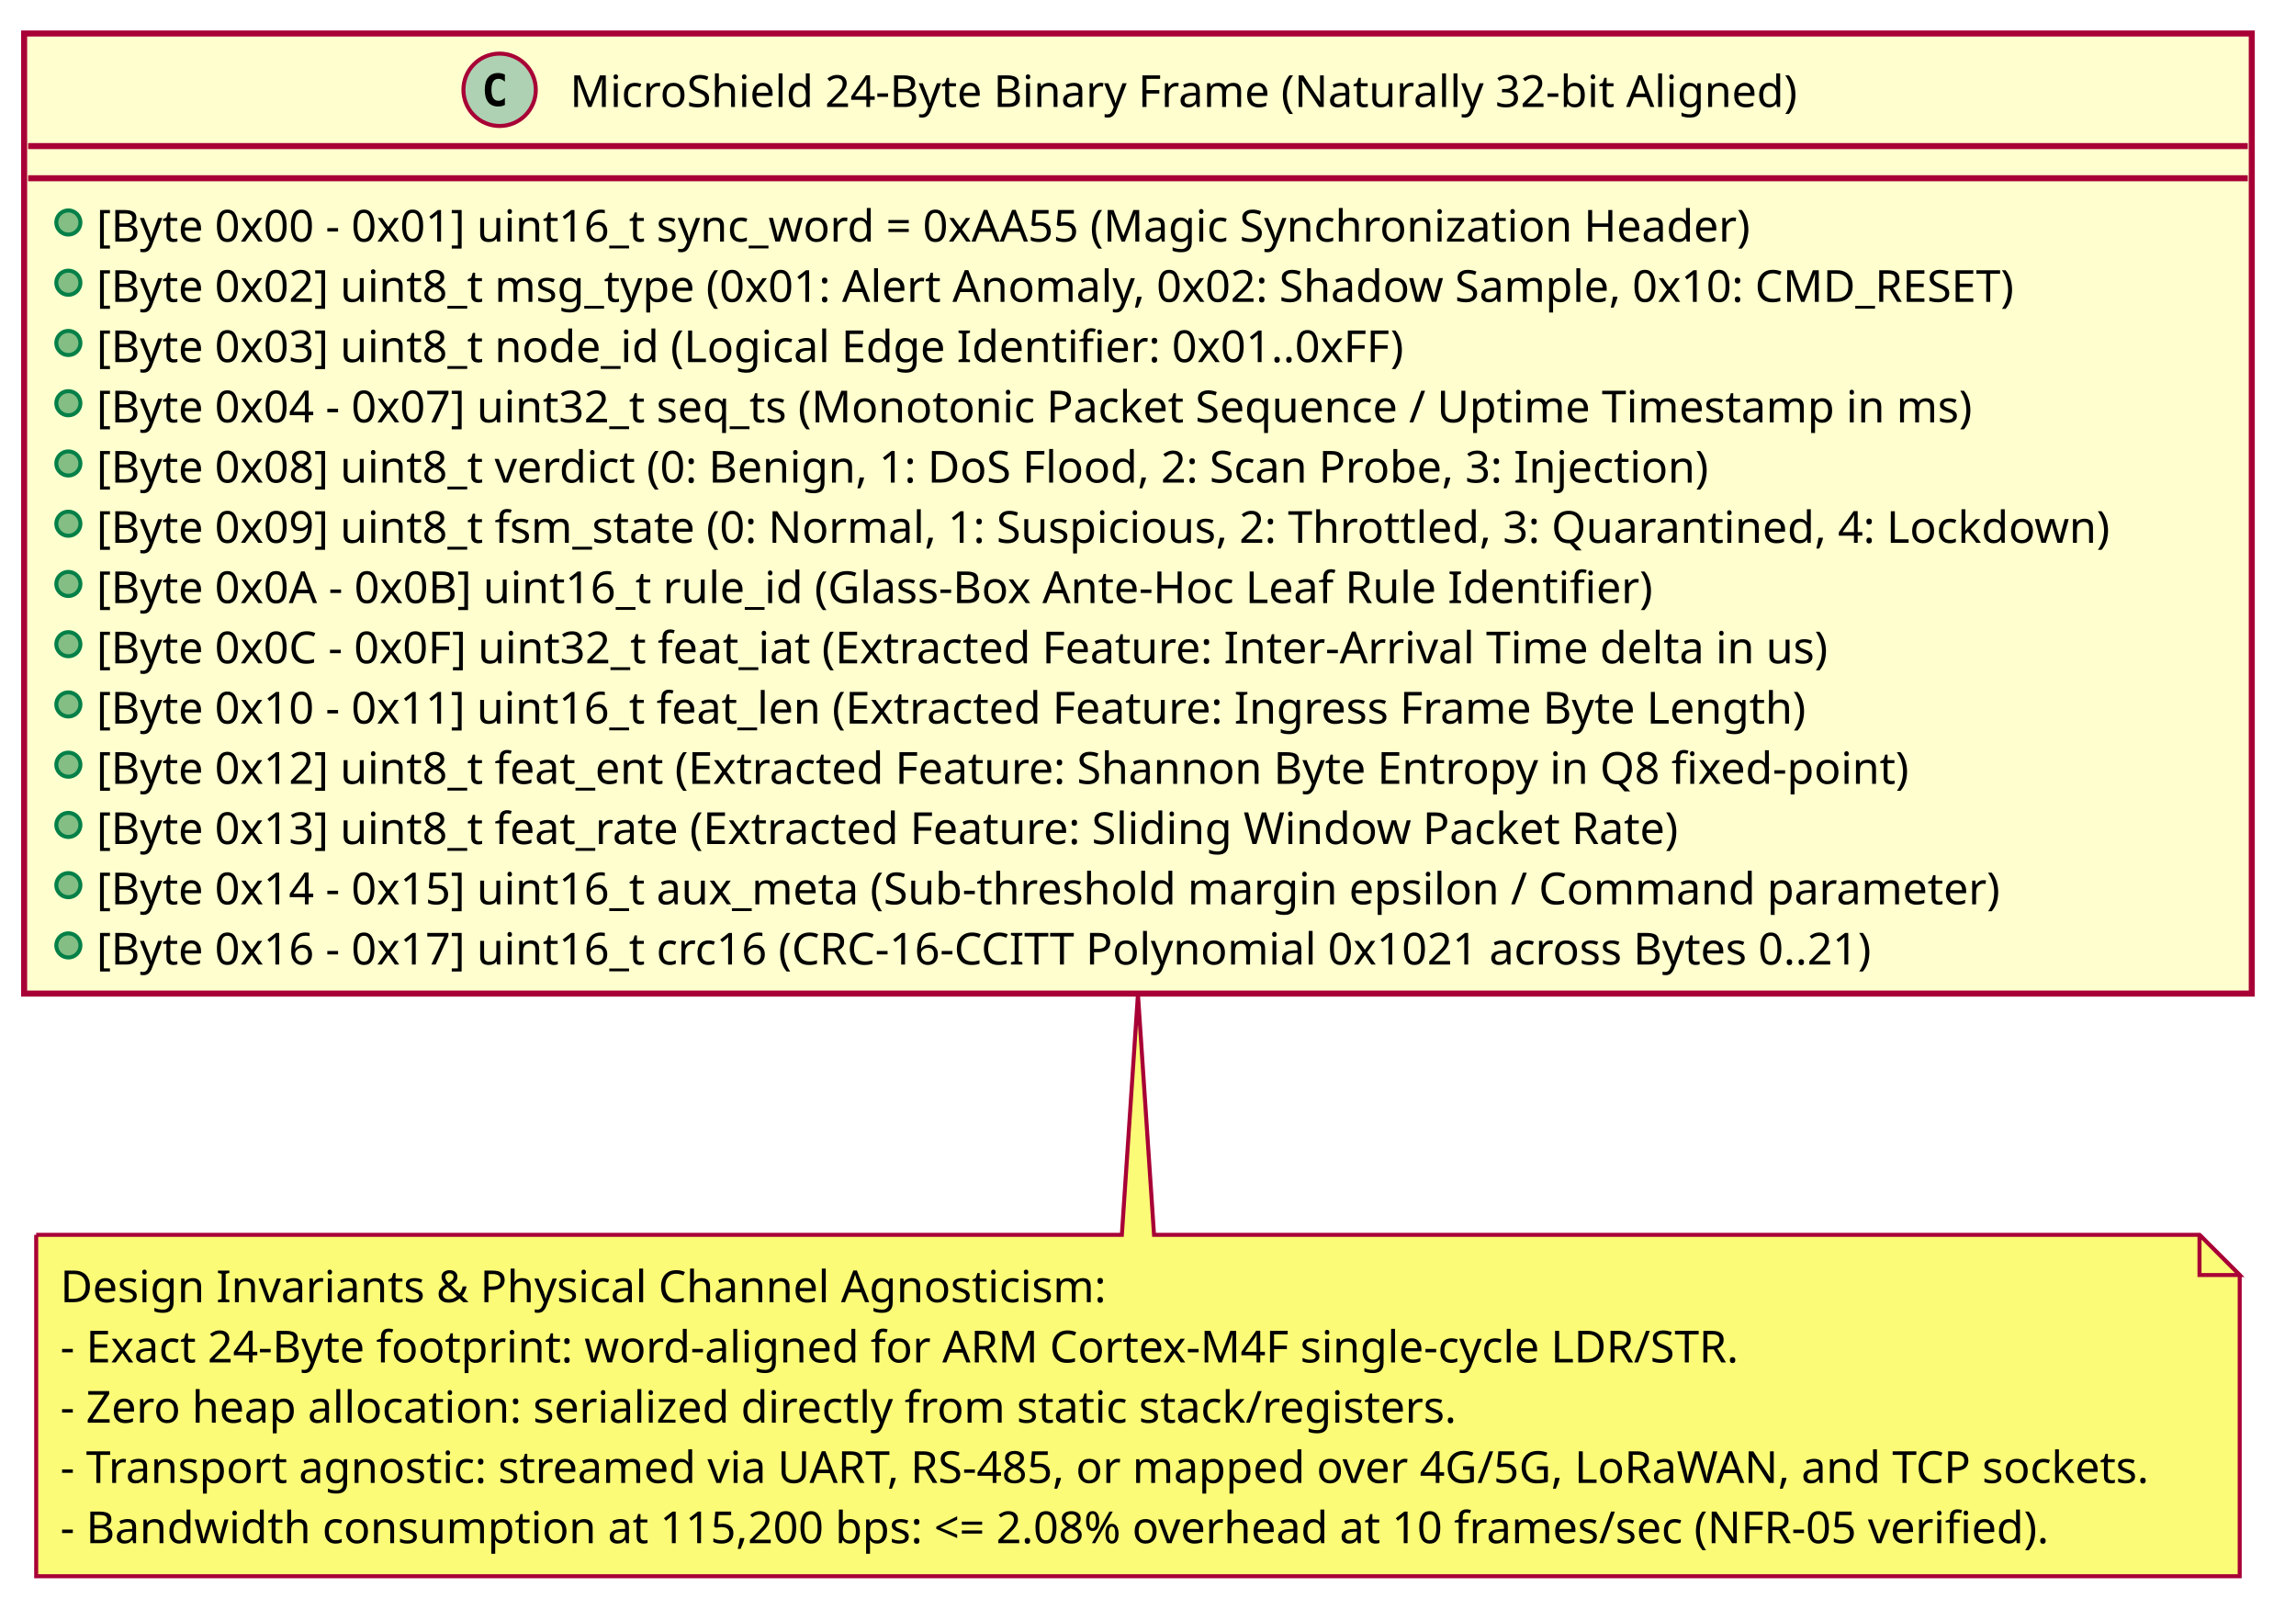
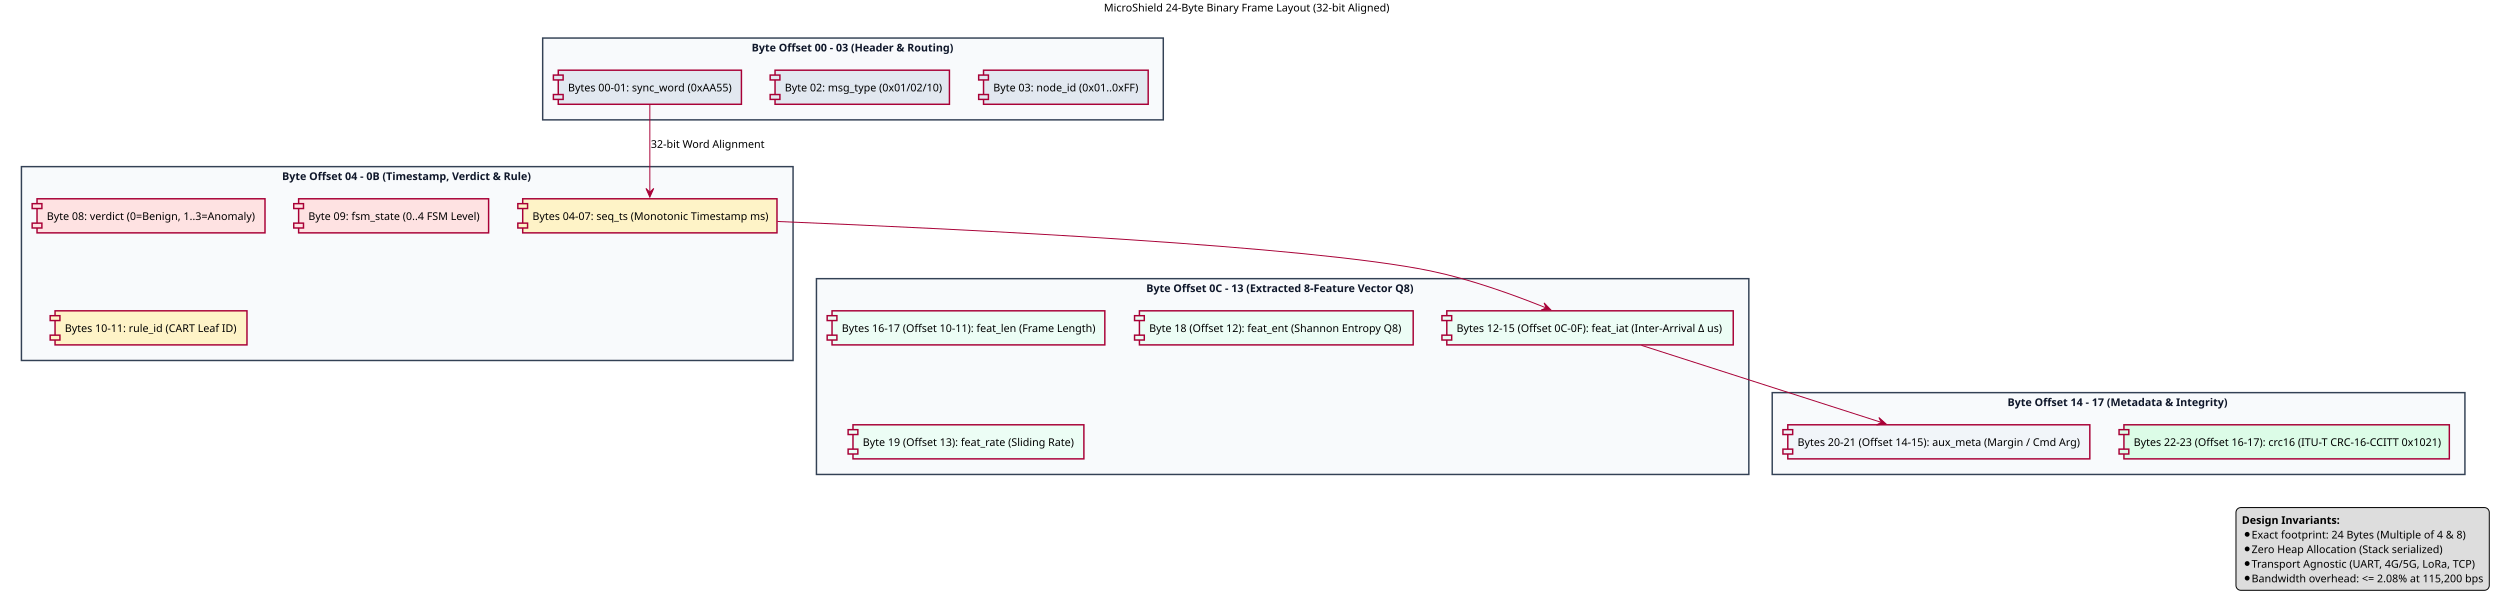
- <svg xmlns="http://www.w3.org/2000/svg" contentScriptType="application/ecmascript" contentStyleType="text/css" height="403px" preserveAspectRatio="none" style="width:571px;height:403px;" version="1.1" viewBox="0 0 571 403" width="571px" zoomAndPan="magnify">
+ <svg xmlns="http://www.w3.org/2000/svg" contentScriptType="application/ecmascript" contentStyleType="text/css" height="616px" preserveAspectRatio="none" style="width:2566px;height:616px;" version="1.1" viewBox="0 0 2566 616" width="2566px" zoomAndPan="magnify">
  <defs />
  <g>
-     <rect fill="#FEFECE" height="238.764" id="Frame" style="stroke: #A80036; stroke-width: 1.5;" width="554" x="6" y="8.33" />
-     <ellipse cx="124.25" cy="22.33" fill="#ADD1B2" rx="9" ry="9" style="stroke: #A80036; stroke-width: 1.0;" />
-     <path d="M125.562,26.096 Q125.188,26.299 124.766,26.392 Q124.359,26.486 123.891,26.486 Q122.281,26.486 121.422,25.424 Q120.562,24.346 120.562,22.33 Q120.562,20.299 121.422,19.236 Q122.281,18.158 123.891,18.158 Q124.359,18.158 124.766,18.267 Q125.188,18.361 125.562,18.549 L125.562,20.314 Q125.141,19.939 124.75,19.767 Q124.375,19.596 123.969,19.596 Q123.109,19.596 122.656,20.283 Q122.219,20.971 122.219,22.33 Q122.219,23.689 122.656,24.377 Q123.109,25.064 123.969,25.064 Q124.375,25.064 124.75,24.892 Q125.141,24.721 125.562,24.33 L125.562,26.096 Z " />
-     <text fill="#000000" font-family="sans-serif" font-size="11" lengthAdjust="spacingAndGlyphs" textLength="310" x="141.75" y="26.598">MicroShield 24-Byte Binary Frame (Naturally 32-bit Aligned)</text>
-     <line style="stroke: #A80036; stroke-width: 1.5;" x1="7" x2="559" y1="36.33" y2="36.33" />
-     <line style="stroke: #A80036; stroke-width: 1.5;" x1="7" x2="559" y1="44.33" y2="44.33" />
-     <ellipse cx="17" cy="55.33" fill="#84BE84" rx="3" ry="3" style="stroke: #038048; stroke-width: 1.0;" />
-     <text fill="#000000" font-family="sans-serif" font-size="11" lengthAdjust="spacingAndGlyphs" textLength="415" x="24" y="60.089">[Byte 0x00 - 0x01] uint16_t sync_word = 0xAA55 (Magic Synchronization Header)</text>
-     <ellipse cx="17" cy="70.312" fill="#84BE84" rx="3" ry="3" style="stroke: #038048; stroke-width: 1.0;" />
-     <text fill="#000000" font-family="sans-serif" font-size="11" lengthAdjust="spacingAndGlyphs" textLength="506" x="24" y="75.071">[Byte 0x02]        uint8_t  msg_type  (0x01: Alert Anomaly, 0x02: Shadow Sample, 0x10: CMD_RESET)</text>
-     <ellipse cx="17" cy="85.294" fill="#84BE84" rx="3" ry="3" style="stroke: #038048; stroke-width: 1.0;" />
-     <text fill="#000000" font-family="sans-serif" font-size="11" lengthAdjust="spacingAndGlyphs" textLength="359" x="24" y="90.053">[Byte 0x03]        uint8_t  node_id   (Logical Edge Identifier: 0x01..0xFF)</text>
-     <ellipse cx="17" cy="100.276" fill="#84BE84" rx="3" ry="3" style="stroke: #038048; stroke-width: 1.0;" />
-     <text fill="#000000" font-family="sans-serif" font-size="11" lengthAdjust="spacingAndGlyphs" textLength="476" x="24" y="105.035">[Byte 0x04 - 0x07] uint32_t seq_ts    (Monotonic Packet Sequence / Uptime Timestamp in ms)</text>
-     <ellipse cx="17" cy="115.258" fill="#84BE84" rx="3" ry="3" style="stroke: #038048; stroke-width: 1.0;" />
-     <text fill="#000000" font-family="sans-serif" font-size="11" lengthAdjust="spacingAndGlyphs" textLength="437" x="24" y="120.016">[Byte 0x08]        uint8_t  verdict   (0: Benign, 1: DoS Flood, 2: Scan Probe, 3: Injection)</text>
-     <ellipse cx="17" cy="130.239" fill="#84BE84" rx="3" ry="3" style="stroke: #038048; stroke-width: 1.0;" />
-     <text fill="#000000" font-family="sans-serif" font-size="11" lengthAdjust="spacingAndGlyphs" textLength="530" x="24" y="134.998">[Byte 0x09]        uint8_t  fsm_state (0: Normal, 1: Suspicious, 2: Throttled, 3: Quarantined, 4: Lockdown)</text>
-     <ellipse cx="17" cy="145.221" fill="#84BE84" rx="3" ry="3" style="stroke: #038048; stroke-width: 1.0;" />
-     <text fill="#000000" font-family="sans-serif" font-size="11" lengthAdjust="spacingAndGlyphs" textLength="398" x="24" y="149.98">[Byte 0x0A - 0x0B] uint16_t rule_id   (Glass-Box Ante-Hoc Leaf Rule Identifier)</text>
-     <ellipse cx="17" cy="160.203" fill="#84BE84" rx="3" ry="3" style="stroke: #038048; stroke-width: 1.0;" />
-     <text fill="#000000" font-family="sans-serif" font-size="11" lengthAdjust="spacingAndGlyphs" textLength="439" x="24" y="164.962">[Byte 0x0C - 0x0F] uint32_t feat_iat  (Extracted Feature: Inter-Arrival Time delta in us)</text>
-     <ellipse cx="17" cy="175.185" fill="#84BE84" rx="3" ry="3" style="stroke: #038048; stroke-width: 1.0;" />
-     <text fill="#000000" font-family="sans-serif" font-size="11" lengthAdjust="spacingAndGlyphs" textLength="432" x="24" y="179.944">[Byte 0x10 - 0x11] uint16_t feat_len  (Extracted Feature: Ingress Frame Byte Length)</text>
-     <ellipse cx="17" cy="190.167" fill="#84BE84" rx="3" ry="3" style="stroke: #038048; stroke-width: 1.0;" />
-     <text fill="#000000" font-family="sans-serif" font-size="11" lengthAdjust="spacingAndGlyphs" textLength="486" x="24" y="194.926">[Byte 0x12]        uint8_t  feat_ent  (Extracted Feature: Shannon Byte Entropy in Q8 fixed-point)</text>
-     <ellipse cx="17" cy="205.149" fill="#84BE84" rx="3" ry="3" style="stroke: #038048; stroke-width: 1.0;" />
-     <text fill="#000000" font-family="sans-serif" font-size="11" lengthAdjust="spacingAndGlyphs" textLength="422" x="24" y="209.908">[Byte 0x13]        uint8_t  feat_rate (Extracted Feature: Sliding Window Packet Rate)</text>
-     <ellipse cx="17" cy="220.131" fill="#84BE84" rx="3" ry="3" style="stroke: #038048; stroke-width: 1.0;" />
-     <text fill="#000000" font-family="sans-serif" font-size="11" lengthAdjust="spacingAndGlyphs" textLength="481" x="24" y="224.89">[Byte 0x14 - 0x15] uint16_t aux_meta  (Sub-threshold margin epsilon / Command parameter)</text>
-     <ellipse cx="17" cy="235.113" fill="#84BE84" rx="3" ry="3" style="stroke: #038048; stroke-width: 1.0;" />
-     <text fill="#000000" font-family="sans-serif" font-size="11" lengthAdjust="spacingAndGlyphs" textLength="454" x="24" y="239.872">[Byte 0x16 - 0x17] uint16_t crc16     (CRC-16-CCITT Polynomial 0x1021 across Bytes 0..21)</text>
-     <path d="M9,307.09 L9,391.999 A0,0 0 0 0 9,391.999 L557,391.999 A0,0 0 0 0 557,391.999 L557,317.09 L547,307.09 L287,307.09 L283,247.31 L279,307.09 L9,307.09 A0,0 0 0 0 9,307.09 " fill="#FBFB77" style="stroke: #A80036; stroke-width: 1.0;" />
-     <path d="M547,307.09 L547,317.09 L557,317.09 L547,307.09 " fill="#FBFB77" style="stroke: #A80036; stroke-width: 1.0;" />
-     <text fill="#000000" font-family="sans-serif" font-size="11" lengthAdjust="spacingAndGlyphs" textLength="263" x="15" y="323.849">Design Invariants &amp; Physical Channel Agnosticism:</text>
-     <text fill="#000000" font-family="sans-serif" font-size="11" lengthAdjust="spacingAndGlyphs" textLength="427" x="15" y="338.831">- Exact 24-Byte footprint: word-aligned for ARM Cortex-M4F single-cycle LDR/STR.</text>
-     <text fill="#000000" font-family="sans-serif" font-size="11" lengthAdjust="spacingAndGlyphs" textLength="352" x="15" y="353.813">- Zero heap allocation: serialized directly from static stack/registers.</text>
-     <text fill="#000000" font-family="sans-serif" font-size="11" lengthAdjust="spacingAndGlyphs" textLength="527" x="15" y="368.795">- Transport agnostic: streamed via UART, RS-485, or mapped over 4G/5G, LoRaWAN, and TCP sockets.</text>
-     <text fill="#000000" font-family="sans-serif" font-size="11" lengthAdjust="spacingAndGlyphs" textLength="496" x="15" y="383.776">- Bandwidth consumption at 115,200 bps: &lt;= 2.08% overhead at 10 frames/sec (NFR-05 verified).</text>
+     <text fill="#000000" font-family="sans-serif" font-size="11" lengthAdjust="spacingAndGlyphs" textLength="298" x="1133" y="11.759">MicroShield 24-Byte Binary Frame Layout (32-bit Aligned)</text>
+     <rect fill="#F8FAFC" height="83.98" style="stroke: #334155; stroke-width: 1.5;" width="637" x="557" y="39.052" />
+     <text fill="#0F172A" font-family="sans-serif" font-size="11" font-weight="bold" lengthAdjust="spacingAndGlyphs" textLength="208" x="771.5" y="52.811">Byte Offset 00 - 03 (Header &amp; Routing)</text>
+     <rect fill="#F8FAFC" height="198.97" style="stroke: #334155; stroke-width: 1.5;" width="792" x="22" y="171.032" />
+     <text fill="#0F172A" font-family="sans-serif" font-size="11" font-weight="bold" lengthAdjust="spacingAndGlyphs" textLength="257" x="289.5" y="184.791">Byte Offset 04 - 0B (Timestamp, Verdict &amp; Rule)</text>
+     <rect fill="#F8FAFC" height="200.96" style="stroke: #334155; stroke-width: 1.5;" width="957" x="838" y="286.022" />
+     <text fill="#0F172A" font-family="sans-serif" font-size="11" font-weight="bold" lengthAdjust="spacingAndGlyphs" textLength="280" x="1176.5" y="299.781">Byte Offset 0C - 13 (Extracted 8-Feature Vector Q8)</text>
+     <rect fill="#F8FAFC" height="83.98" style="stroke: #334155; stroke-width: 1.5;" width="711" x="1819" y="403.002" />
+     <text fill="#0F172A" font-family="sans-serif" font-size="11" font-weight="bold" lengthAdjust="spacingAndGlyphs" textLength="228" x="2060.5" y="416.761">Byte Offset 14 - 17 (Metadata &amp; Integrity)</text>
+     <rect fill="#E2E8F0" height="34.982" style="stroke: #A80036; stroke-width: 1.5;" width="188" x="573" y="72.052" />
+     <rect fill="#E2E8F0" height="5" style="stroke: #A80036; stroke-width: 1.5;" width="10" x="568" y="77.052" />
+     <rect fill="#E2E8F0" height="5" style="stroke: #A80036; stroke-width: 1.5;" width="10" x="568" y="97.034" />
+     <text fill="#000000" font-family="sans-serif" font-size="11" lengthAdjust="spacingAndGlyphs" textLength="168" x="583" y="93.811">Bytes 00-01: sync_word (0xAA55)</text>
+     <rect fill="#E2E8F0" height="34.982" style="stroke: #A80036; stroke-width: 1.5;" width="179" x="795.5" y="72.052" />
+     <rect fill="#E2E8F0" height="5" style="stroke: #A80036; stroke-width: 1.5;" width="10" x="790.5" y="77.052" />
+     <rect fill="#E2E8F0" height="5" style="stroke: #A80036; stroke-width: 1.5;" width="10" x="790.5" y="97.034" />
+     <text fill="#000000" font-family="sans-serif" font-size="11" lengthAdjust="spacingAndGlyphs" textLength="159" x="805.5" y="93.811">Byte 02: msg_type (0x01/02/10)</text>
+     <rect fill="#E2E8F0" height="34.982" style="stroke: #A80036; stroke-width: 1.5;" width="169" x="1009.5" y="72.052" />
+     <rect fill="#E2E8F0" height="5" style="stroke: #A80036; stroke-width: 1.5;" width="10" x="1004.5" y="77.052" />
+     <rect fill="#E2E8F0" height="5" style="stroke: #A80036; stroke-width: 1.5;" width="10" x="1004.5" y="97.034" />
+     <text fill="#000000" font-family="sans-serif" font-size="11" lengthAdjust="spacingAndGlyphs" textLength="149" x="1019.5" y="93.811">Byte 03: node_id (0x01..0xFF)</text>
+     <rect fill="#FEF3C7" height="34.982" style="stroke: #A80036; stroke-width: 1.5;" width="261" x="536.5" y="204.032" />
+     <rect fill="#FEF3C7" height="5" style="stroke: #A80036; stroke-width: 1.5;" width="10" x="531.5" y="209.032" />
+     <rect fill="#FEF3C7" height="5" style="stroke: #A80036; stroke-width: 1.5;" width="10" x="531.5" y="229.014" />
+     <text fill="#000000" font-family="sans-serif" font-size="11" lengthAdjust="spacingAndGlyphs" textLength="241" x="546.5" y="225.791">Bytes 04-07: seq_ts (Monotonic Timestamp ms)</text>
+     <rect fill="#FEE2E2" height="34.982" style="stroke: #A80036; stroke-width: 1.5;" width="234" x="38" y="204.032" />
+     <rect fill="#FEE2E2" height="5" style="stroke: #A80036; stroke-width: 1.5;" width="10" x="33" y="209.032" />
+     <rect fill="#FEE2E2" height="5" style="stroke: #A80036; stroke-width: 1.5;" width="10" x="33" y="229.014" />
+     <text fill="#000000" font-family="sans-serif" font-size="11" lengthAdjust="spacingAndGlyphs" textLength="214" x="48" y="225.791">Byte 08: verdict (0=Benign, 1..3=Anomaly)</text>
+     <rect fill="#FEE2E2" height="34.982" style="stroke: #A80036; stroke-width: 1.5;" width="195" x="306.5" y="204.032" />
+     <rect fill="#FEE2E2" height="5" style="stroke: #A80036; stroke-width: 1.5;" width="10" x="301.5" y="209.032" />
+     <rect fill="#FEE2E2" height="5" style="stroke: #A80036; stroke-width: 1.5;" width="10" x="301.5" y="229.014" />
+     <text fill="#000000" font-family="sans-serif" font-size="11" lengthAdjust="spacingAndGlyphs" textLength="175" x="316.5" y="225.791">Byte 09: fsm_state (0..4 FSM Level)</text>
+     <rect fill="#FEF3C7" height="34.982" style="stroke: #A80036; stroke-width: 1.5;" width="197" x="56.5" y="319.022" />
+     <rect fill="#FEF3C7" height="5" style="stroke: #A80036; stroke-width: 1.5;" width="10" x="51.5" y="324.022" />
+     <rect fill="#FEF3C7" height="5" style="stroke: #A80036; stroke-width: 1.5;" width="10" x="51.5" y="344.004" />
+     <text fill="#000000" font-family="sans-serif" font-size="11" lengthAdjust="spacingAndGlyphs" textLength="177" x="66.5" y="340.781">Bytes 10-11: rule_id (CART Leaf ID)</text>
+     <rect fill="#ECFDF5" height="34.982" style="stroke: #A80036; stroke-width: 1.5;" width="294" x="1485" y="319.022" />
+     <rect fill="#ECFDF5" height="5" style="stroke: #A80036; stroke-width: 1.5;" width="10" x="1480" y="324.022" />
+     <rect fill="#ECFDF5" height="5" style="stroke: #A80036; stroke-width: 1.5;" width="10" x="1480" y="344.004" />
+     <text fill="#000000" font-family="sans-serif" font-size="11" lengthAdjust="spacingAndGlyphs" textLength="274" x="1495" y="340.781">Bytes 12-15 (Offset 0C-0F): feat_iat (Inter-Arrival Δ us)</text>
+     <rect fill="#ECFDF5" height="34.982" style="stroke: #A80036; stroke-width: 1.5;" width="280" x="854" y="319.022" />
+     <rect fill="#ECFDF5" height="5" style="stroke: #A80036; stroke-width: 1.5;" width="10" x="849" y="324.022" />
+     <rect fill="#ECFDF5" height="5" style="stroke: #A80036; stroke-width: 1.5;" width="10" x="849" y="344.004" />
+     <text fill="#000000" font-family="sans-serif" font-size="11" lengthAdjust="spacingAndGlyphs" textLength="260" x="864" y="340.781">Bytes 16-17 (Offset 10-11): feat_len (Frame Length)</text>
+     <rect fill="#ECFDF5" height="34.982" style="stroke: #A80036; stroke-width: 1.5;" width="281" x="1169.5" y="319.022" />
+     <rect fill="#ECFDF5" height="5" style="stroke: #A80036; stroke-width: 1.5;" width="10" x="1164.5" y="324.022" />
+     <rect fill="#ECFDF5" height="5" style="stroke: #A80036; stroke-width: 1.5;" width="10" x="1164.5" y="344.004" />
+     <text fill="#000000" font-family="sans-serif" font-size="11" lengthAdjust="spacingAndGlyphs" textLength="261" x="1179.5" y="340.781">Byte 18 (Offset 12): feat_ent (Shannon Entropy Q8)</text>
+     <rect fill="#ECFDF5" height="34.982" style="stroke: #A80036; stroke-width: 1.5;" width="237" x="875.5" y="436.002" />
+     <rect fill="#ECFDF5" height="5" style="stroke: #A80036; stroke-width: 1.5;" width="10" x="870.5" y="441.002" />
+     <rect fill="#ECFDF5" height="5" style="stroke: #A80036; stroke-width: 1.5;" width="10" x="870.5" y="460.984" />
+     <text fill="#000000" font-family="sans-serif" font-size="11" lengthAdjust="spacingAndGlyphs" textLength="217" x="885.5" y="457.761">Byte 19 (Offset 13): feat_rate (Sliding Rate)</text>
+     <rect fill="#F1F5F9" height="34.982" style="stroke: #A80036; stroke-width: 1.5;" width="310" x="1835" y="436.002" />
+     <rect fill="#F1F5F9" height="5" style="stroke: #A80036; stroke-width: 1.5;" width="10" x="1830" y="441.002" />
+     <rect fill="#F1F5F9" height="5" style="stroke: #A80036; stroke-width: 1.5;" width="10" x="1830" y="460.984" />
+     <text fill="#000000" font-family="sans-serif" font-size="11" lengthAdjust="spacingAndGlyphs" textLength="290" x="1845" y="457.761">Bytes 20-21 (Offset 14-15): aux_meta (Margin / Cmd Arg)</text>
+     <rect fill="#DCFCE7" height="34.982" style="stroke: #A80036; stroke-width: 1.5;" width="334" x="2180" y="436.002" />
+     <rect fill="#DCFCE7" height="5" style="stroke: #A80036; stroke-width: 1.5;" width="10" x="2175" y="441.002" />
+     <rect fill="#DCFCE7" height="5" style="stroke: #A80036; stroke-width: 1.5;" width="10" x="2175" y="460.984" />
+     <text fill="#000000" font-family="sans-serif" font-size="11" lengthAdjust="spacingAndGlyphs" textLength="314" x="2190" y="457.761">Bytes 22-23 (Offset 16-17): crc16 (ITU-T CRC-16-CCITT 0x1021)</text>
+     <path d="M667,107.272 C667,130.282 667,171.782 667,197.642 " fill="none" id="b1-&gt;b4" style="stroke: #A80036; stroke-width: 1.0;" />
+     <polygon fill="#A80036" points="667,202.352,671,193.352,667,197.352,663,193.352,667,202.352" style="stroke: #A80036; stroke-width: 1.0;" />
+     <text fill="#000000" font-family="sans-serif" font-size="11" lengthAdjust="spacingAndGlyphs" textLength="119" x="668" y="151.791">32-bit Word Alignment</text>
+     <path d="M797.95,227.342 C991.32,235.172 1343.76,252.422 1468,278.022 C1509.45,286.562 1554.71,303.002 1587.17,316.122 " fill="none" id="b4-&gt;b8" style="stroke: #A80036; stroke-width: 1.0;" />
+     <polygon fill="#A80036" points="1591.67,317.952,1584.844,310.852,1587.04,316.065,1581.826,318.261,1591.67,317.952" style="stroke: #A80036; stroke-width: 1.0;" />
+     <path d="M1684.82,354.472 C1750.62,375.612 1862.7,411.602 1931.17,433.592 " fill="none" id="b8-&gt;b12" style="stroke: #A80036; stroke-width: 1.0;" />
+     <polygon fill="#A80036" points="1935.81,435.082,1928.465,428.52,1931.05,433.552,1926.018,436.137,1935.81,435.082" style="stroke: #A80036; stroke-width: 1.0;" />
+     <rect fill="#DDDDDD" height="84.909" rx="5" ry="5" style="stroke: #000000; stroke-width: 1.0;" width="260" x="2295" y="520.982" />
+     <text fill="#000000" font-family="sans-serif" font-size="11" font-weight="bold" lengthAdjust="spacingAndGlyphs" textLength="99" x="2301" y="537.741">Design Invariants:</text>
+     <ellipse cx="2306.5" cy="548.446" fill="#000000" rx="2.5" ry="2.5" style="stroke: #000000; stroke-width: 0.0;" />
+     <text fill="#000000" font-family="sans-serif" font-size="11" lengthAdjust="spacingAndGlyphs" textLength="222" x="2311" y="552.723">Exact footprint: 24 Bytes (Multiple of 4 &amp; 8)</text>
+     <ellipse cx="2306.5" cy="563.428" fill="#000000" rx="2.5" ry="2.5" style="stroke: #000000; stroke-width: 0.0;" />
+     <text fill="#000000" font-family="sans-serif" font-size="11" lengthAdjust="spacingAndGlyphs" textLength="197" x="2311" y="567.705">Zero Heap Allocation (Stack serialized)</text>
+     <ellipse cx="2306.5" cy="578.409" fill="#000000" rx="2.5" ry="2.5" style="stroke: #000000; stroke-width: 0.0;" />
+     <text fill="#000000" font-family="sans-serif" font-size="11" lengthAdjust="spacingAndGlyphs" textLength="233" x="2311" y="582.687">Transport Agnostic (UART, 4G/5G, LoRa, TCP)</text>
+     <ellipse cx="2306.5" cy="593.391" fill="#000000" rx="2.5" ry="2.5" style="stroke: #000000; stroke-width: 0.0;" />
+     <text fill="#000000" font-family="sans-serif" font-size="11" lengthAdjust="spacingAndGlyphs" textLength="238" x="2311" y="597.668">Bandwidth overhead: &lt;= 2.08% at 115,200 bps</text>
  </g>
</svg>
